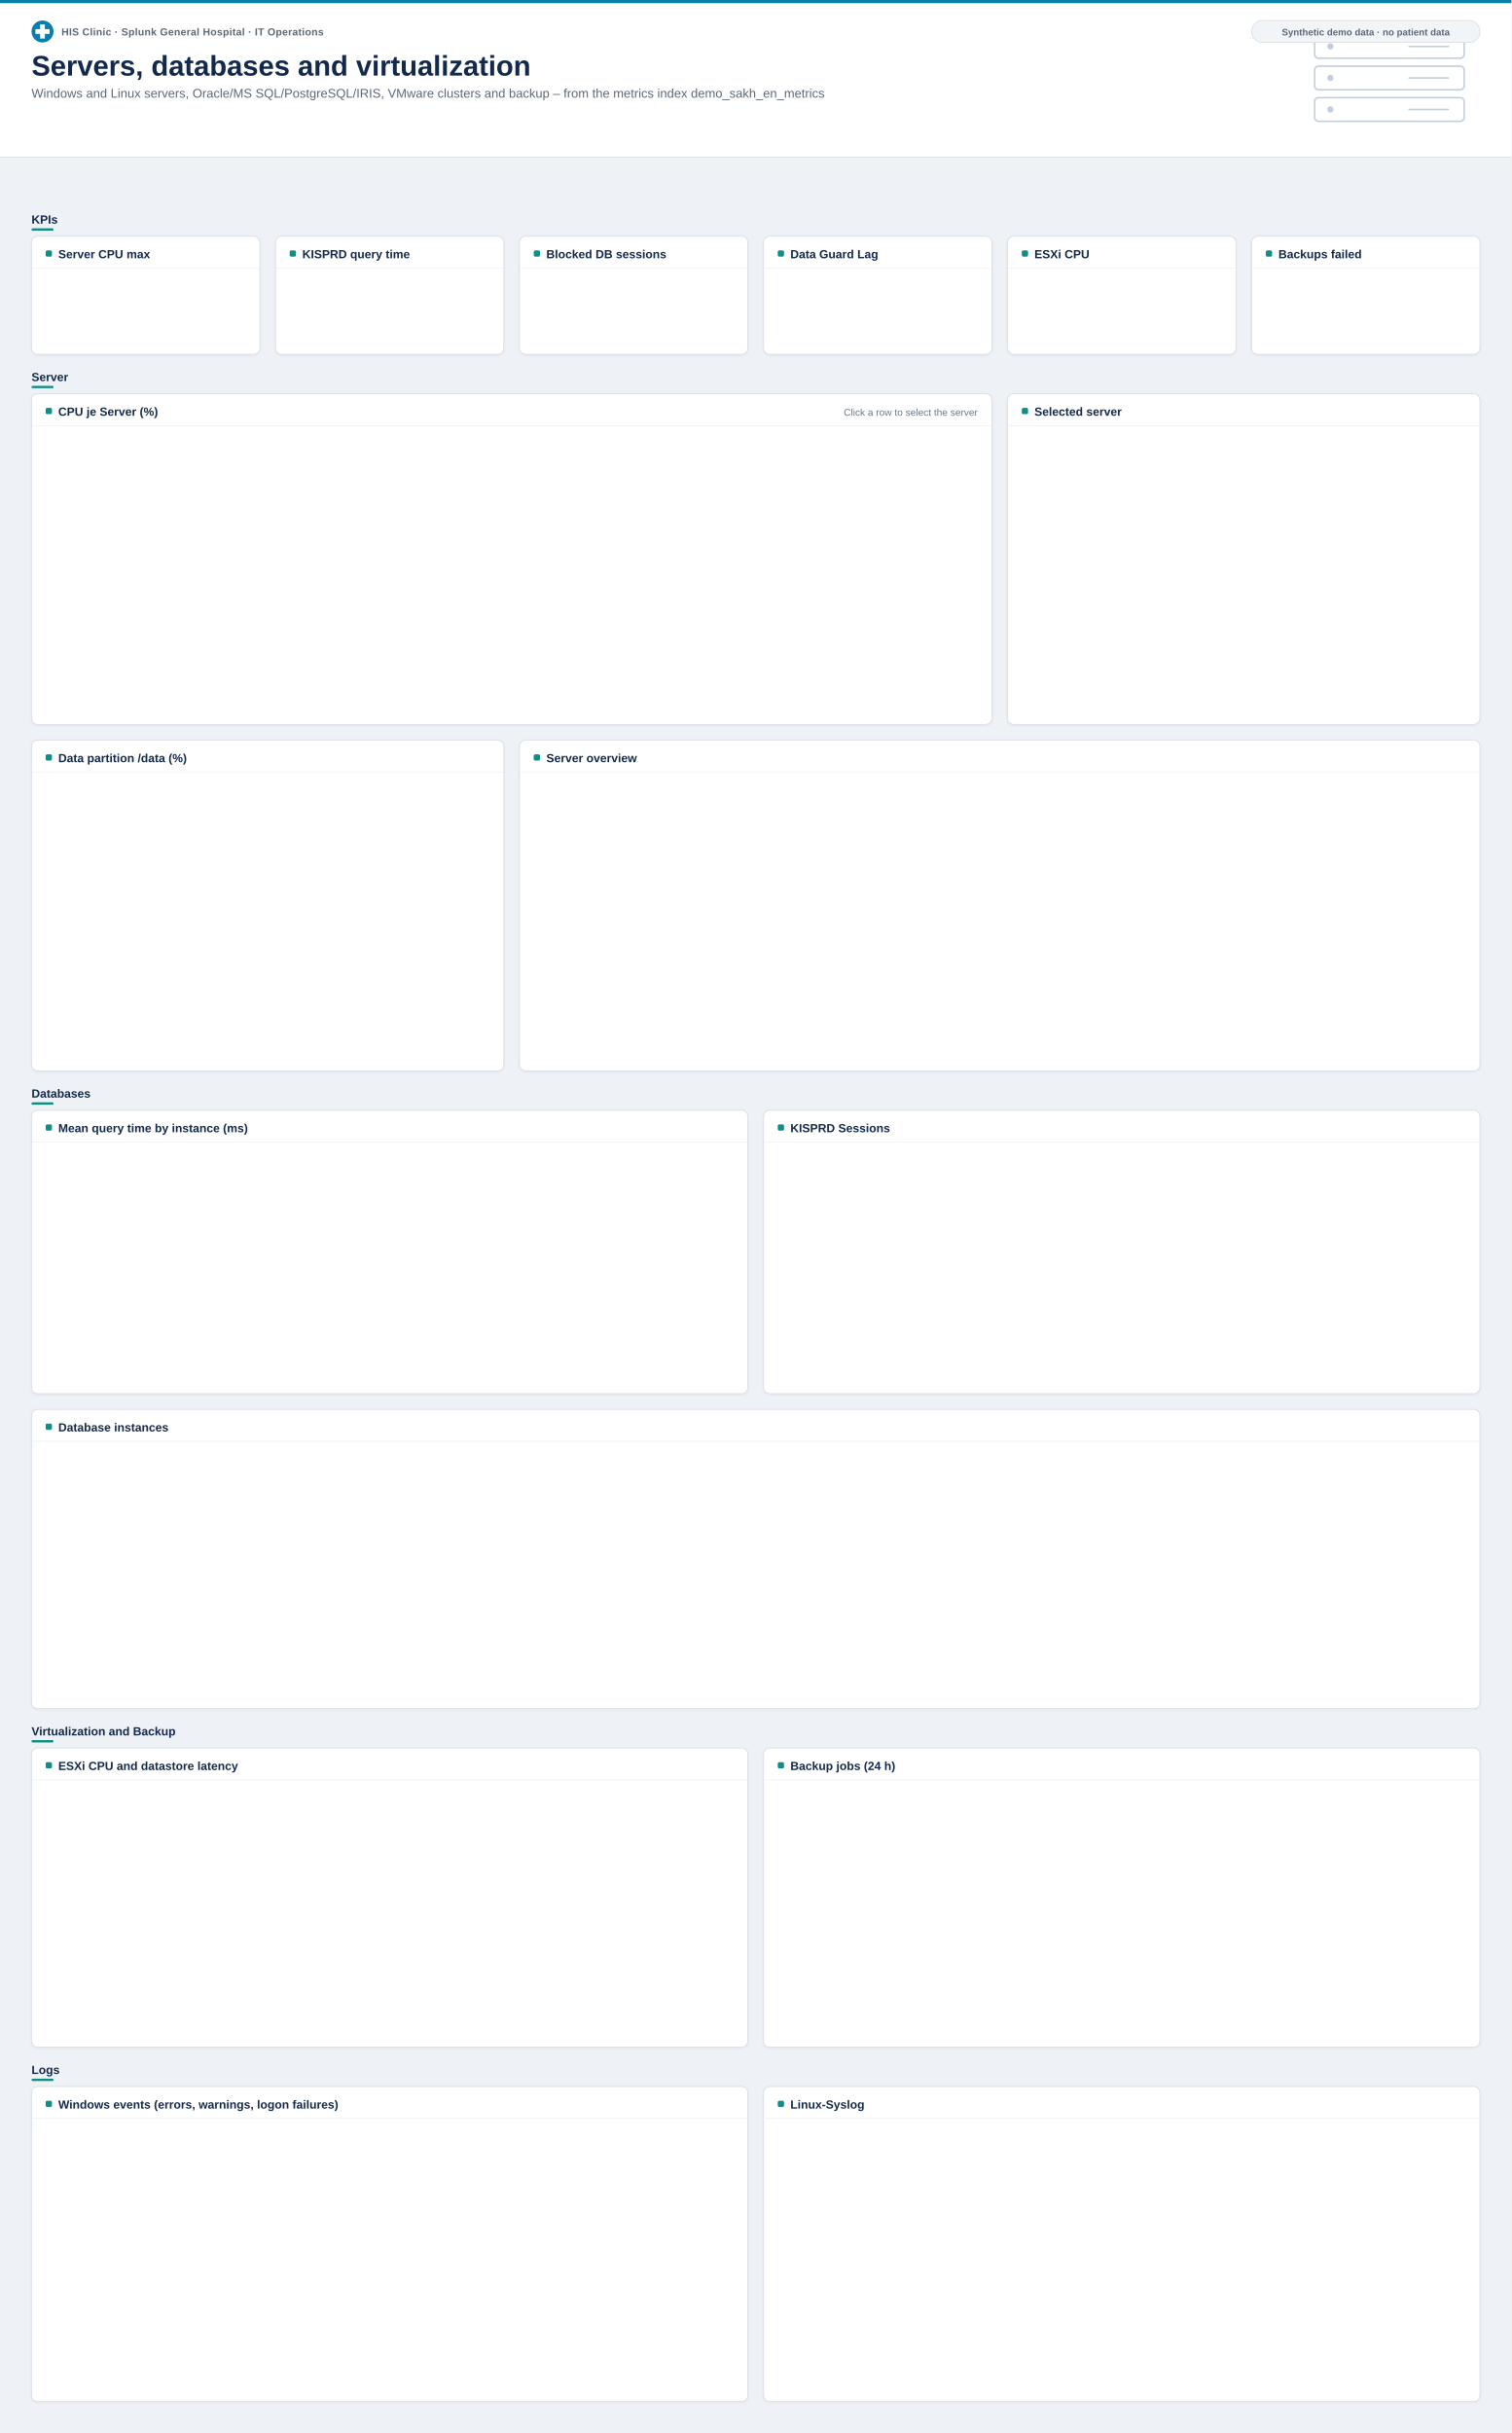
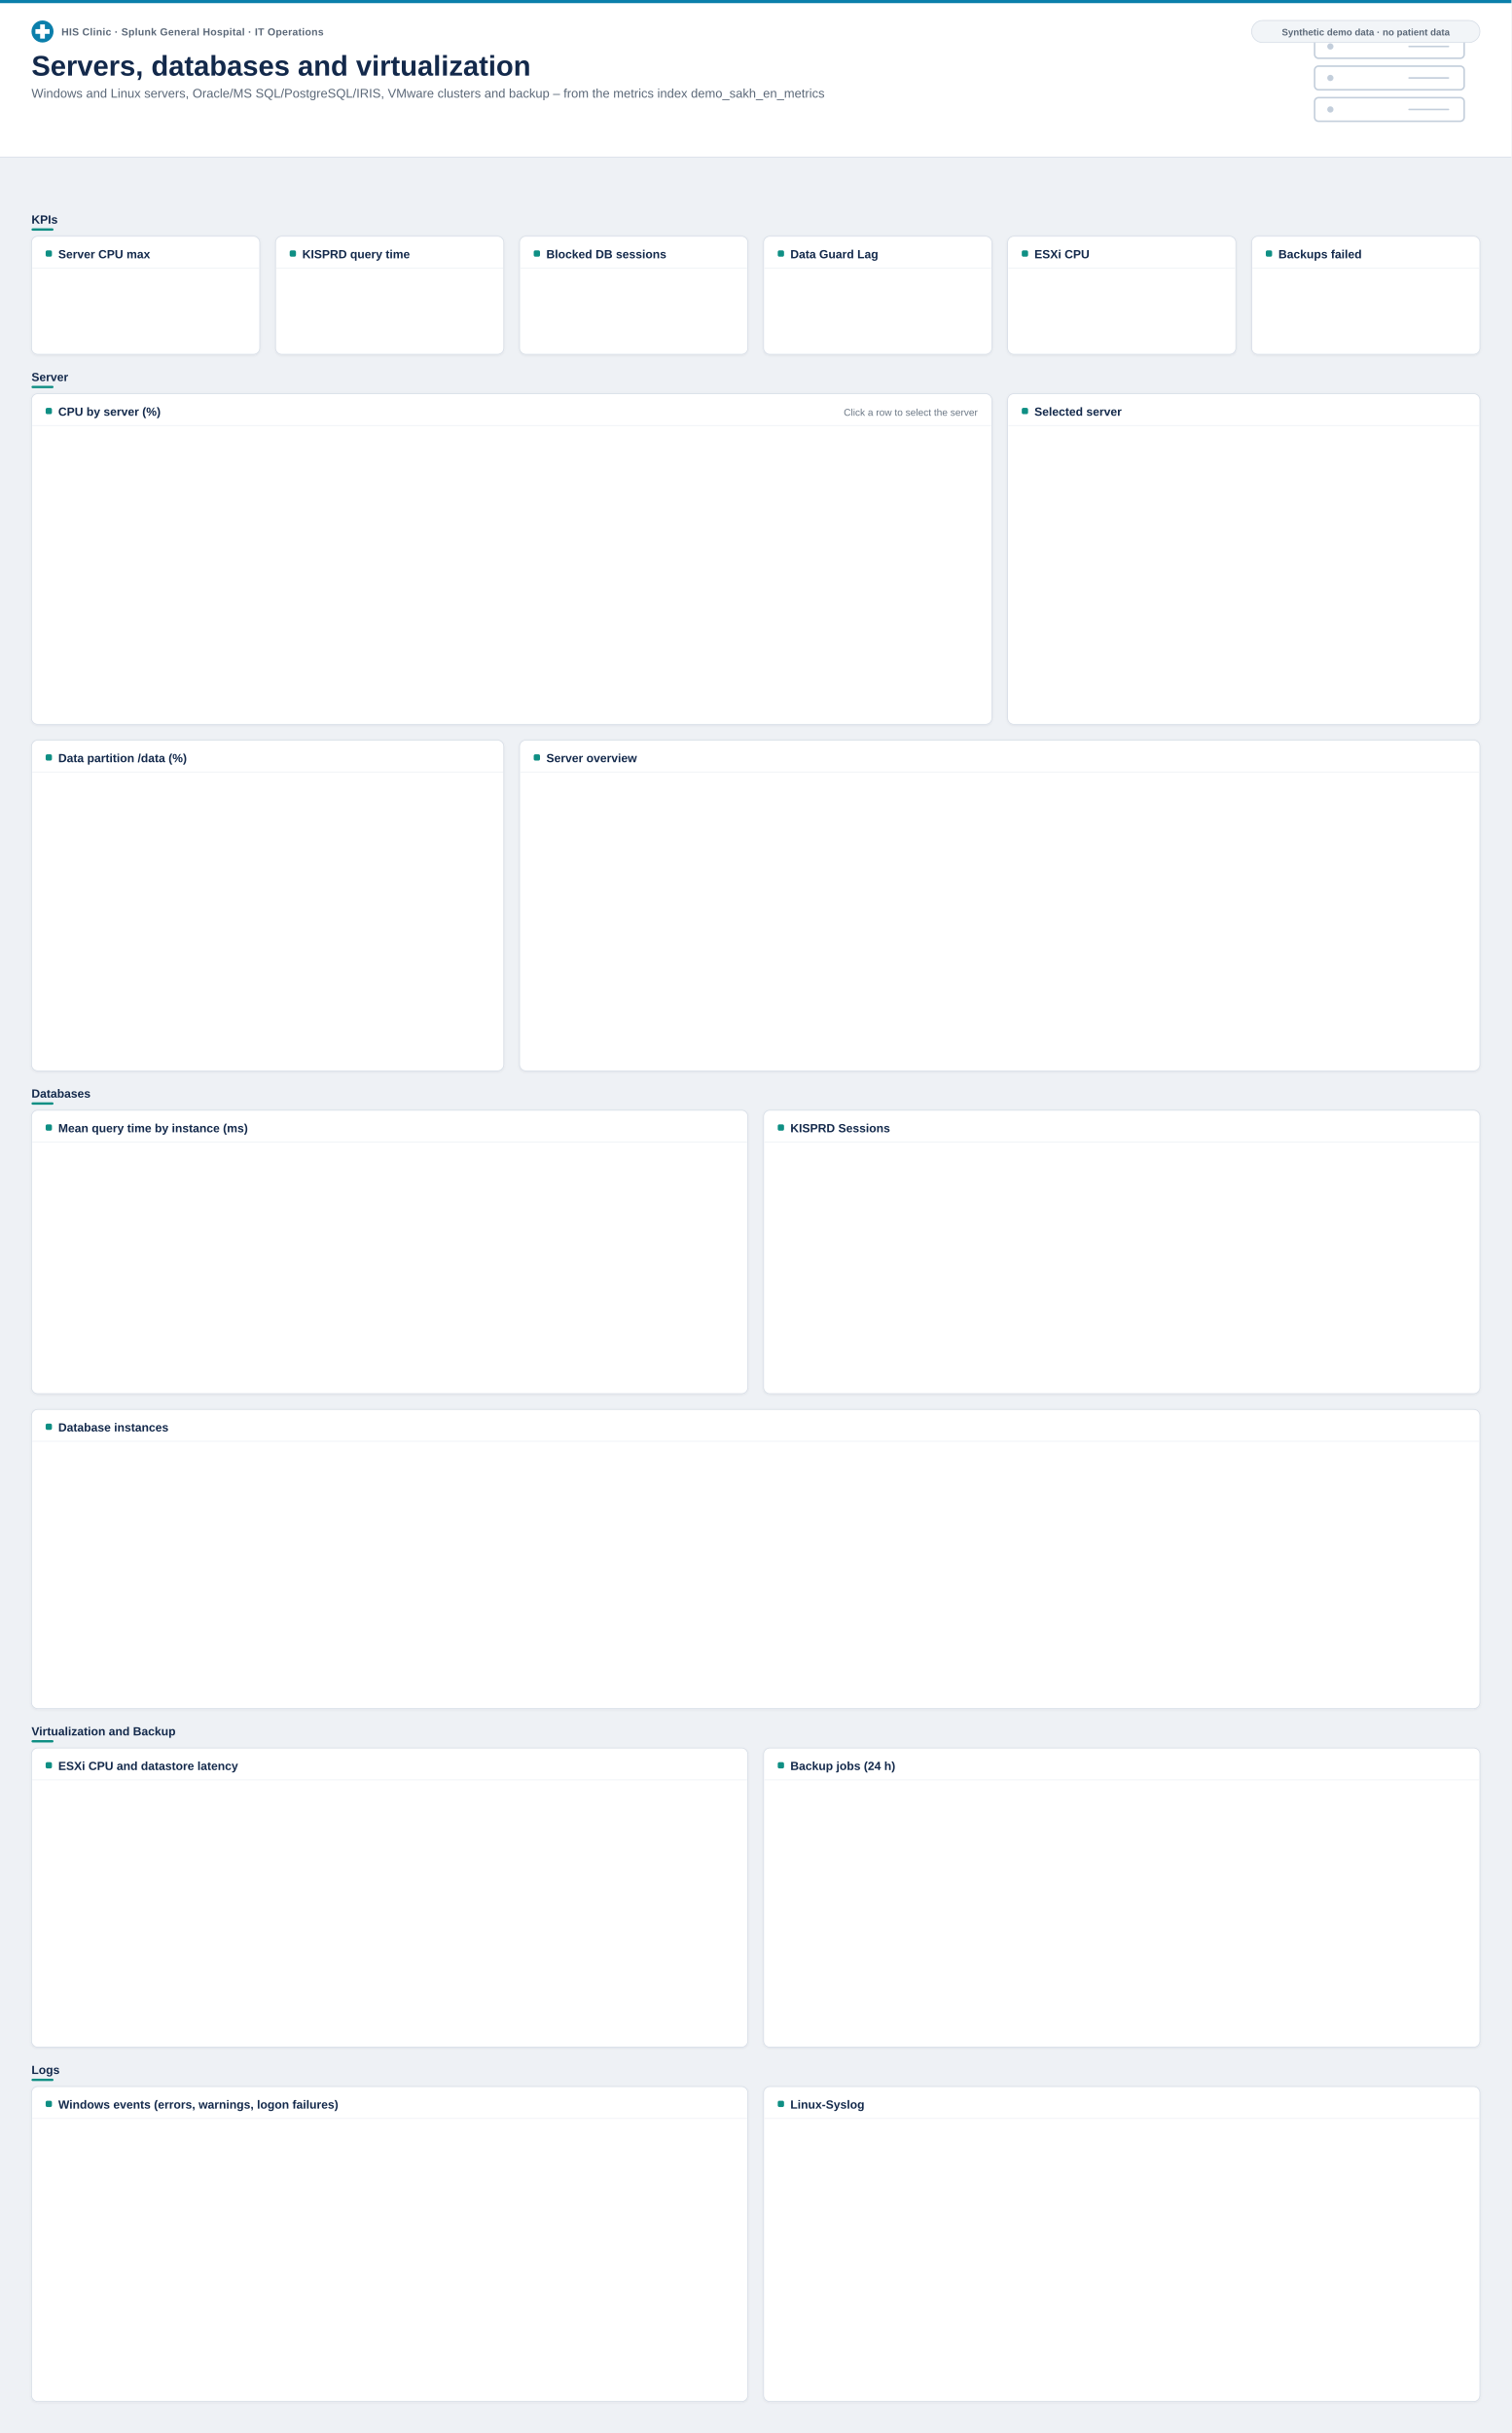
<svg xmlns="http://www.w3.org/2000/svg" width="1920" height="3090" viewBox="0 0 1920 3090">
  <defs>
    <filter id="card" x="-5%" y="-5%" width="110%" height="115%">
      <feDropShadow dx="0" dy="1" stdDeviation="2" flood-color="#13294b" flood-opacity="0.07" />
    </filter>
    <style>
      .pt { font: 600 15px 'Segoe UI', 'Source Sans Pro', 'Helvetica Neue', Arial, sans-serif; fill: #13294b; }
      .ph { font: 400 12.5px 'Segoe UI', 'Source Sans Pro', 'Helvetica Neue', Arial, sans-serif; fill: #6b7785; }
      .sec { font: 700 15px 'Segoe UI', 'Source Sans Pro', 'Helvetica Neue', Arial, sans-serif; fill: #13294b; }
    </style>
  </defs>
  <rect width="1920" height="3090" fill="#eef1f5" />
  <rect width="1920" height="200" fill="#ffffff" />
  <rect width="1920" height="4" fill="#0b7fab" />
  <rect x="0" y="199" width="1920" height="1" fill="#d6dde6" />
  <g>
    <rect fill="none" stroke="#c3cedb" stroke-width="2" stroke-linecap="round" stroke-linejoin="round" x="1670" y="44" width="190" height="30" rx="5" />
    <circle cx="1690" cy="59" r="4" fill="#c3cedb" />
    <path fill="none" stroke="#c3cedb" stroke-width="2" stroke-linecap="round" stroke-linejoin="round" d="M1790 59 h50" />
    <rect fill="none" stroke="#c3cedb" stroke-width="2" stroke-linecap="round" stroke-linejoin="round" x="1670" y="84" width="190" height="30" rx="5" />
    <circle cx="1690" cy="99" r="4" fill="#c3cedb" />
    <path fill="none" stroke="#c3cedb" stroke-width="2" stroke-linecap="round" stroke-linejoin="round" d="M1790 99 h50" />
    <rect fill="none" stroke="#c3cedb" stroke-width="2" stroke-linecap="round" stroke-linejoin="round" x="1670" y="124" width="190" height="30" rx="5" />
    <circle cx="1690" cy="139" r="4" fill="#c3cedb" />
    <path fill="none" stroke="#c3cedb" stroke-width="2" stroke-linecap="round" stroke-linejoin="round" d="M1790 139 h50" />
  </g>
  <circle cx="54" cy="40" r="14" fill="#0b7fab" />
  <path d="M51 31 h6 v6 h6 v6 h-6 v6 h-6 v-6 h-6 v-6 h6 z" fill="#ffffff" />
  <text x="78" y="45" style="font: 600 13px 'Segoe UI', 'Source Sans Pro', 'Helvetica Neue', Arial, sans-serif; letter-spacing: 0.3px; fill: #5b6878;">HIS Clinic · Splunk General Hospital · IT Operations</text>
  <rect x="1590" y="26" width="290" height="28" rx="14" fill="#f2f5f8" stroke="#d6dde6" />
  <text x="1735" y="45" text-anchor="middle" style="font: 600 12px 'Segoe UI', 'Source Sans Pro', 'Helvetica Neue', Arial, sans-serif; fill: #5b6878;">Synthetic demo data · no patient data</text>
  <text x="40" y="96" style="font: 600 36px 'Segoe UI', 'Source Sans Pro', 'Helvetica Neue', Arial, sans-serif; fill: #13294b;">Servers, databases and virtualization</text>
  <text x="40" y="124" style="font: 400 16px 'Segoe UI', 'Source Sans Pro', 'Helvetica Neue', Arial, sans-serif; fill: #5b6878;">Windows and Linux servers, Oracle/MS SQL/PostgreSQL/IRIS, VMware clusters and backup – from the metrics index demo_sakh_en_metrics</text>
  <g>
    <text x="40" y="284" class="sec">KPIs</text>
    <rect x="40" y="290" width="28" height="3" rx="1.5" fill="#0f8f84" />
    <text x="40" y="484" class="sec">Server</text>
    <rect x="40" y="490" width="28" height="3" rx="1.5" fill="#0f8f84" />
    <text x="40" y="1394" class="sec">Databases</text>
    <rect x="40" y="1400" width="28" height="3" rx="1.5" fill="#0f8f84" />
    <text x="40" y="2204" class="sec">Virtualization and Backup</text>
    <rect x="40" y="2210" width="28" height="3" rx="1.5" fill="#0f8f84" />
    <text x="40" y="2634" class="sec">Logs</text>
    <rect x="40" y="2640" width="28" height="3" rx="1.5" fill="#0f8f84" />
  </g>
  <g>
    <rect x="40" y="300" width="290" height="150" rx="8" fill="#ffffff" stroke="#d6dde6" filter="url(#card)" />
    <rect x="58" y="318" width="8" height="8" rx="2" fill="#0f8f84" />
    <text x="74" y="328" class="pt">Server CPU max</text>
    <line x1="41" y1="340.5" x2="329" y2="340.5" stroke="#edf1f5" />
    <rect x="350" y="300" width="290" height="150" rx="8" fill="#ffffff" stroke="#d6dde6" filter="url(#card)" />
    <rect x="368" y="318" width="8" height="8" rx="2" fill="#0f8f84" />
    <text x="384" y="328" class="pt">KISPRD query time</text>
    <line x1="351" y1="340.5" x2="639" y2="340.5" stroke="#edf1f5" />
    <rect x="660" y="300" width="290" height="150" rx="8" fill="#ffffff" stroke="#d6dde6" filter="url(#card)" />
    <rect x="678" y="318" width="8" height="8" rx="2" fill="#0f8f84" />
    <text x="694" y="328" class="pt">Blocked DB sessions</text>
    <line x1="661" y1="340.5" x2="949" y2="340.5" stroke="#edf1f5" />
    <rect x="970" y="300" width="290" height="150" rx="8" fill="#ffffff" stroke="#d6dde6" filter="url(#card)" />
    <rect x="988" y="318" width="8" height="8" rx="2" fill="#0f8f84" />
    <text x="1004" y="328" class="pt">Data Guard Lag</text>
    <line x1="971" y1="340.5" x2="1259" y2="340.5" stroke="#edf1f5" />
    <rect x="1280" y="300" width="290" height="150" rx="8" fill="#ffffff" stroke="#d6dde6" filter="url(#card)" />
    <rect x="1298" y="318" width="8" height="8" rx="2" fill="#0f8f84" />
    <text x="1314" y="328" class="pt">ESXi CPU</text>
    <line x1="1281" y1="340.5" x2="1569" y2="340.5" stroke="#edf1f5" />
    <rect x="1590" y="300" width="290" height="150" rx="8" fill="#ffffff" stroke="#d6dde6" filter="url(#card)" />
    <rect x="1608" y="318" width="8" height="8" rx="2" fill="#0f8f84" />
    <text x="1624" y="328" class="pt">Backups failed</text>
    <line x1="1591" y1="340.5" x2="1879" y2="340.5" stroke="#edf1f5" />
    <rect x="40" y="500" width="1220" height="420" rx="8" fill="#ffffff" stroke="#d6dde6" filter="url(#card)" />
    <rect x="58" y="518" width="8" height="8" rx="2" fill="#0f8f84" />
-     <text x="74" y="528" class="pt">CPU je Server (%)</text>
+     <text x="74" y="528" class="pt">CPU by server (%)</text>
    <text x="1242" y="528" class="ph" text-anchor="end">Click a row to select the server</text>
    <line x1="41" y1="540.5" x2="1259" y2="540.5" stroke="#edf1f5" />
    <rect x="1280" y="500" width="600" height="420" rx="8" fill="#ffffff" stroke="#d6dde6" filter="url(#card)" />
    <rect x="1298" y="518" width="8" height="8" rx="2" fill="#0f8f84" />
    <text x="1314" y="528" class="pt">Selected server</text>
    <line x1="1281" y1="540.5" x2="1879" y2="540.5" stroke="#edf1f5" />
    <rect x="40" y="940" width="600" height="420" rx="8" fill="#ffffff" stroke="#d6dde6" filter="url(#card)" />
    <rect x="58" y="958" width="8" height="8" rx="2" fill="#0f8f84" />
    <text x="74" y="968" class="pt">Data partition /data (%)</text>
    <line x1="41" y1="980.5" x2="639" y2="980.5" stroke="#edf1f5" />
    <rect x="660" y="940" width="1220" height="420" rx="8" fill="#ffffff" stroke="#d6dde6" filter="url(#card)" />
    <rect x="678" y="958" width="8" height="8" rx="2" fill="#0f8f84" />
    <text x="694" y="968" class="pt">Server overview</text>
    <line x1="661" y1="980.5" x2="1879" y2="980.5" stroke="#edf1f5" />
    <rect x="40" y="1410" width="910" height="360" rx="8" fill="#ffffff" stroke="#d6dde6" filter="url(#card)" />
    <rect x="58" y="1428" width="8" height="8" rx="2" fill="#0f8f84" />
    <text x="74" y="1438" class="pt">Mean query time by instance (ms)</text>
    <line x1="41" y1="1450.5" x2="949" y2="1450.5" stroke="#edf1f5" />
    <rect x="970" y="1410" width="910" height="360" rx="8" fill="#ffffff" stroke="#d6dde6" filter="url(#card)" />
    <rect x="988" y="1428" width="8" height="8" rx="2" fill="#0f8f84" />
    <text x="1004" y="1438" class="pt">KISPRD Sessions</text>
    <line x1="971" y1="1450.5" x2="1879" y2="1450.5" stroke="#edf1f5" />
    <rect x="40" y="1790" width="1840" height="380" rx="8" fill="#ffffff" stroke="#d6dde6" filter="url(#card)" />
    <rect x="58" y="1808" width="8" height="8" rx="2" fill="#0f8f84" />
    <text x="74" y="1818" class="pt">Database instances</text>
    <line x1="41" y1="1830.5" x2="1879" y2="1830.5" stroke="#edf1f5" />
    <rect x="40" y="2220" width="910" height="380" rx="8" fill="#ffffff" stroke="#d6dde6" filter="url(#card)" />
    <rect x="58" y="2238" width="8" height="8" rx="2" fill="#0f8f84" />
    <text x="74" y="2248" class="pt">ESXi CPU and datastore latency</text>
    <line x1="41" y1="2260.5" x2="949" y2="2260.5" stroke="#edf1f5" />
    <rect x="970" y="2220" width="910" height="380" rx="8" fill="#ffffff" stroke="#d6dde6" filter="url(#card)" />
    <rect x="988" y="2238" width="8" height="8" rx="2" fill="#0f8f84" />
    <text x="1004" y="2248" class="pt">Backup jobs (24 h)</text>
    <line x1="971" y1="2260.5" x2="1879" y2="2260.5" stroke="#edf1f5" />
    <rect x="40" y="2650" width="910" height="400" rx="8" fill="#ffffff" stroke="#d6dde6" filter="url(#card)" />
    <rect x="58" y="2668" width="8" height="8" rx="2" fill="#0f8f84" />
    <text x="74" y="2678" class="pt">Windows events (errors, warnings, logon failures)</text>
    <line x1="41" y1="2690.5" x2="949" y2="2690.5" stroke="#edf1f5" />
    <rect x="970" y="2650" width="910" height="400" rx="8" fill="#ffffff" stroke="#d6dde6" filter="url(#card)" />
    <rect x="988" y="2668" width="8" height="8" rx="2" fill="#0f8f84" />
    <text x="1004" y="2678" class="pt">Linux-Syslog</text>
    <line x1="971" y1="2690.5" x2="1879" y2="2690.5" stroke="#edf1f5" />
  </g>
</svg>
